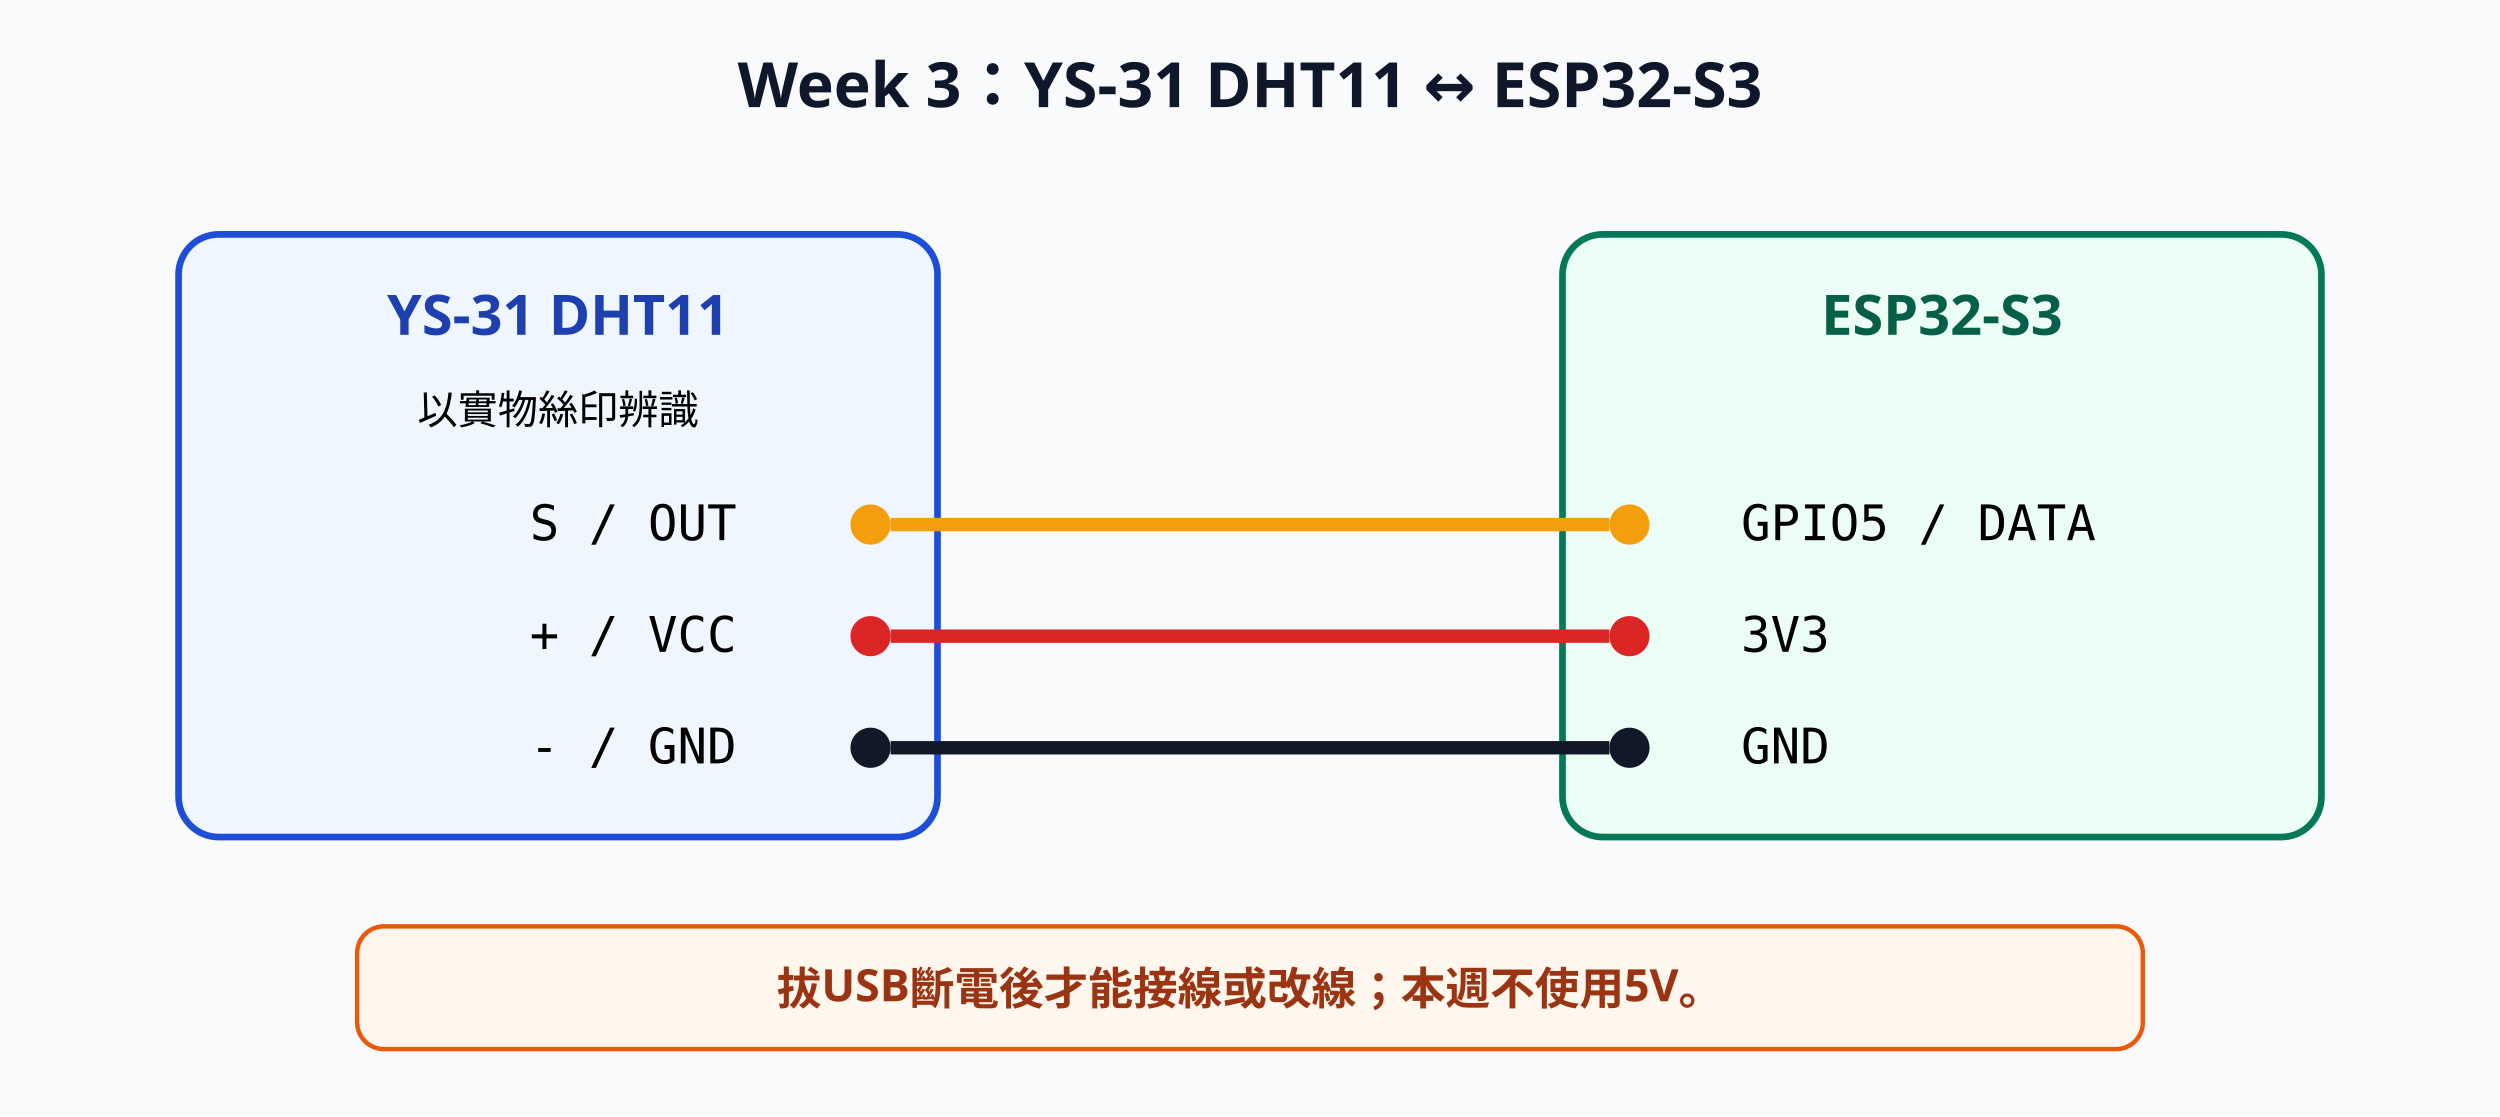
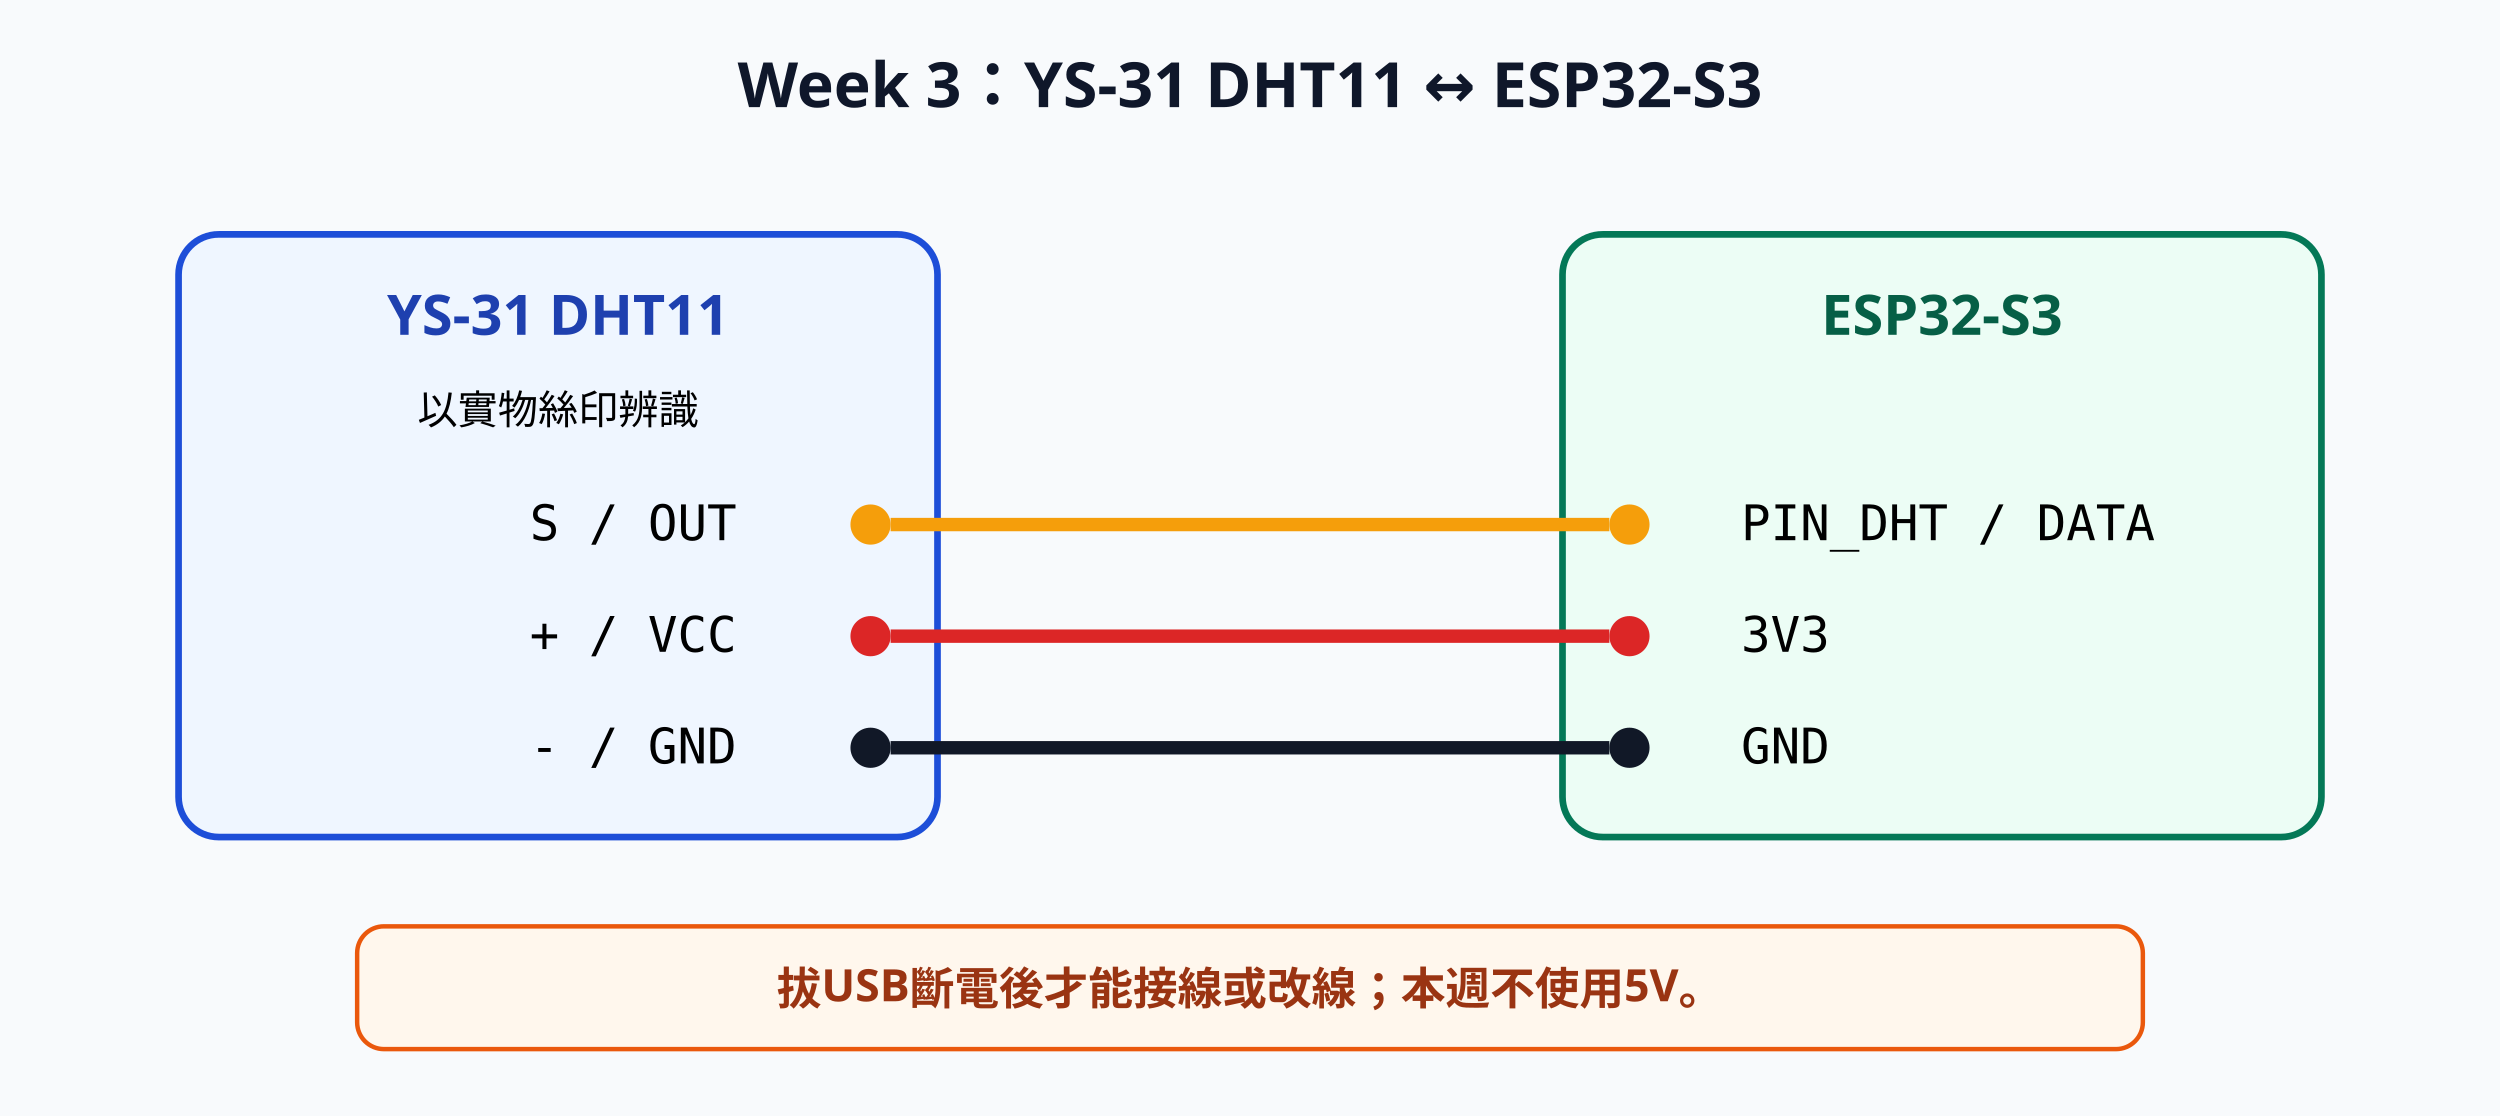
<svg xmlns="http://www.w3.org/2000/svg" width="1120" height="500" viewBox="0 0 1120 500" role="img" aria-labelledby="title desc">
  <rect width="1120" height="500" fill="#f8fafc" />
  <text x="560" y="48" text-anchor="middle" font-family="sans-serif" font-size="28" font-weight="700" fill="#0f172a">Week 3：YS-31 DHT11 ↔ ESP32-S3</text>
  <rect x="80" y="105" width="340" height="270" rx="18" fill="#eff6ff" stroke="#1d4ed8" stroke-width="3" />
  <text x="250" y="150" text-anchor="middle" font-family="sans-serif" font-size="25" font-weight="700" fill="#1e40af">YS-31 DHT11</text>
  <text x="250" y="190" text-anchor="middle" font-family="sans-serif" font-size="18">以實物絲印辨識</text>
  <circle cx="390" cy="235" r="9" fill="#f59e0b" />
  <text x="330" y="242" text-anchor="end" font-family="monospace" font-size="22">S / OUT</text>
  <circle cx="390" cy="285" r="9" fill="#dc2626" />
  <text x="330" y="292" text-anchor="end" font-family="monospace" font-size="22">+ / VCC</text>
  <circle cx="390" cy="335" r="9" fill="#111827" />
  <text x="330" y="342" text-anchor="end" font-family="monospace" font-size="22">- / GND</text>
  <rect x="700" y="105" width="340" height="270" rx="18" fill="#ecfdf5" stroke="#047857" stroke-width="3" />
  <text x="870" y="150" text-anchor="middle" font-family="sans-serif" font-size="25" font-weight="700" fill="#065f46">ESP32-S3</text>
  <circle cx="730" cy="235" r="9" fill="#f59e0b" />
-   <text x="780" y="242" font-family="monospace" font-size="22">GPIO5 / DATA</text>
+   <text x="780" y="242" font-family="monospace" font-size="22">PIN_DHT / DATA</text>
  <circle cx="730" cy="285" r="9" fill="#dc2626" />
  <text x="780" y="292" font-family="monospace" font-size="22">3V3</text>
  <circle cx="730" cy="335" r="9" fill="#111827" />
  <text x="780" y="342" font-family="monospace" font-size="22">GND</text>
  <line x1="399" y1="235" x2="721" y2="235" stroke="#f59e0b" stroke-width="6" />
  <line x1="399" y1="285" x2="721" y2="285" stroke="#dc2626" stroke-width="6" />
  <line x1="399" y1="335" x2="721" y2="335" stroke="#111827" stroke-width="6" />
  <rect x="160" y="415" width="800" height="55" rx="12" fill="#fff7ed" stroke="#ea580c" stroke-width="2" />
  <text x="560" y="450" text-anchor="middle" font-family="sans-serif" font-size="20" font-weight="700" fill="#9a3412">拔USB斷電後才能接線或改線；本週不使用5V。</text>
</svg>
